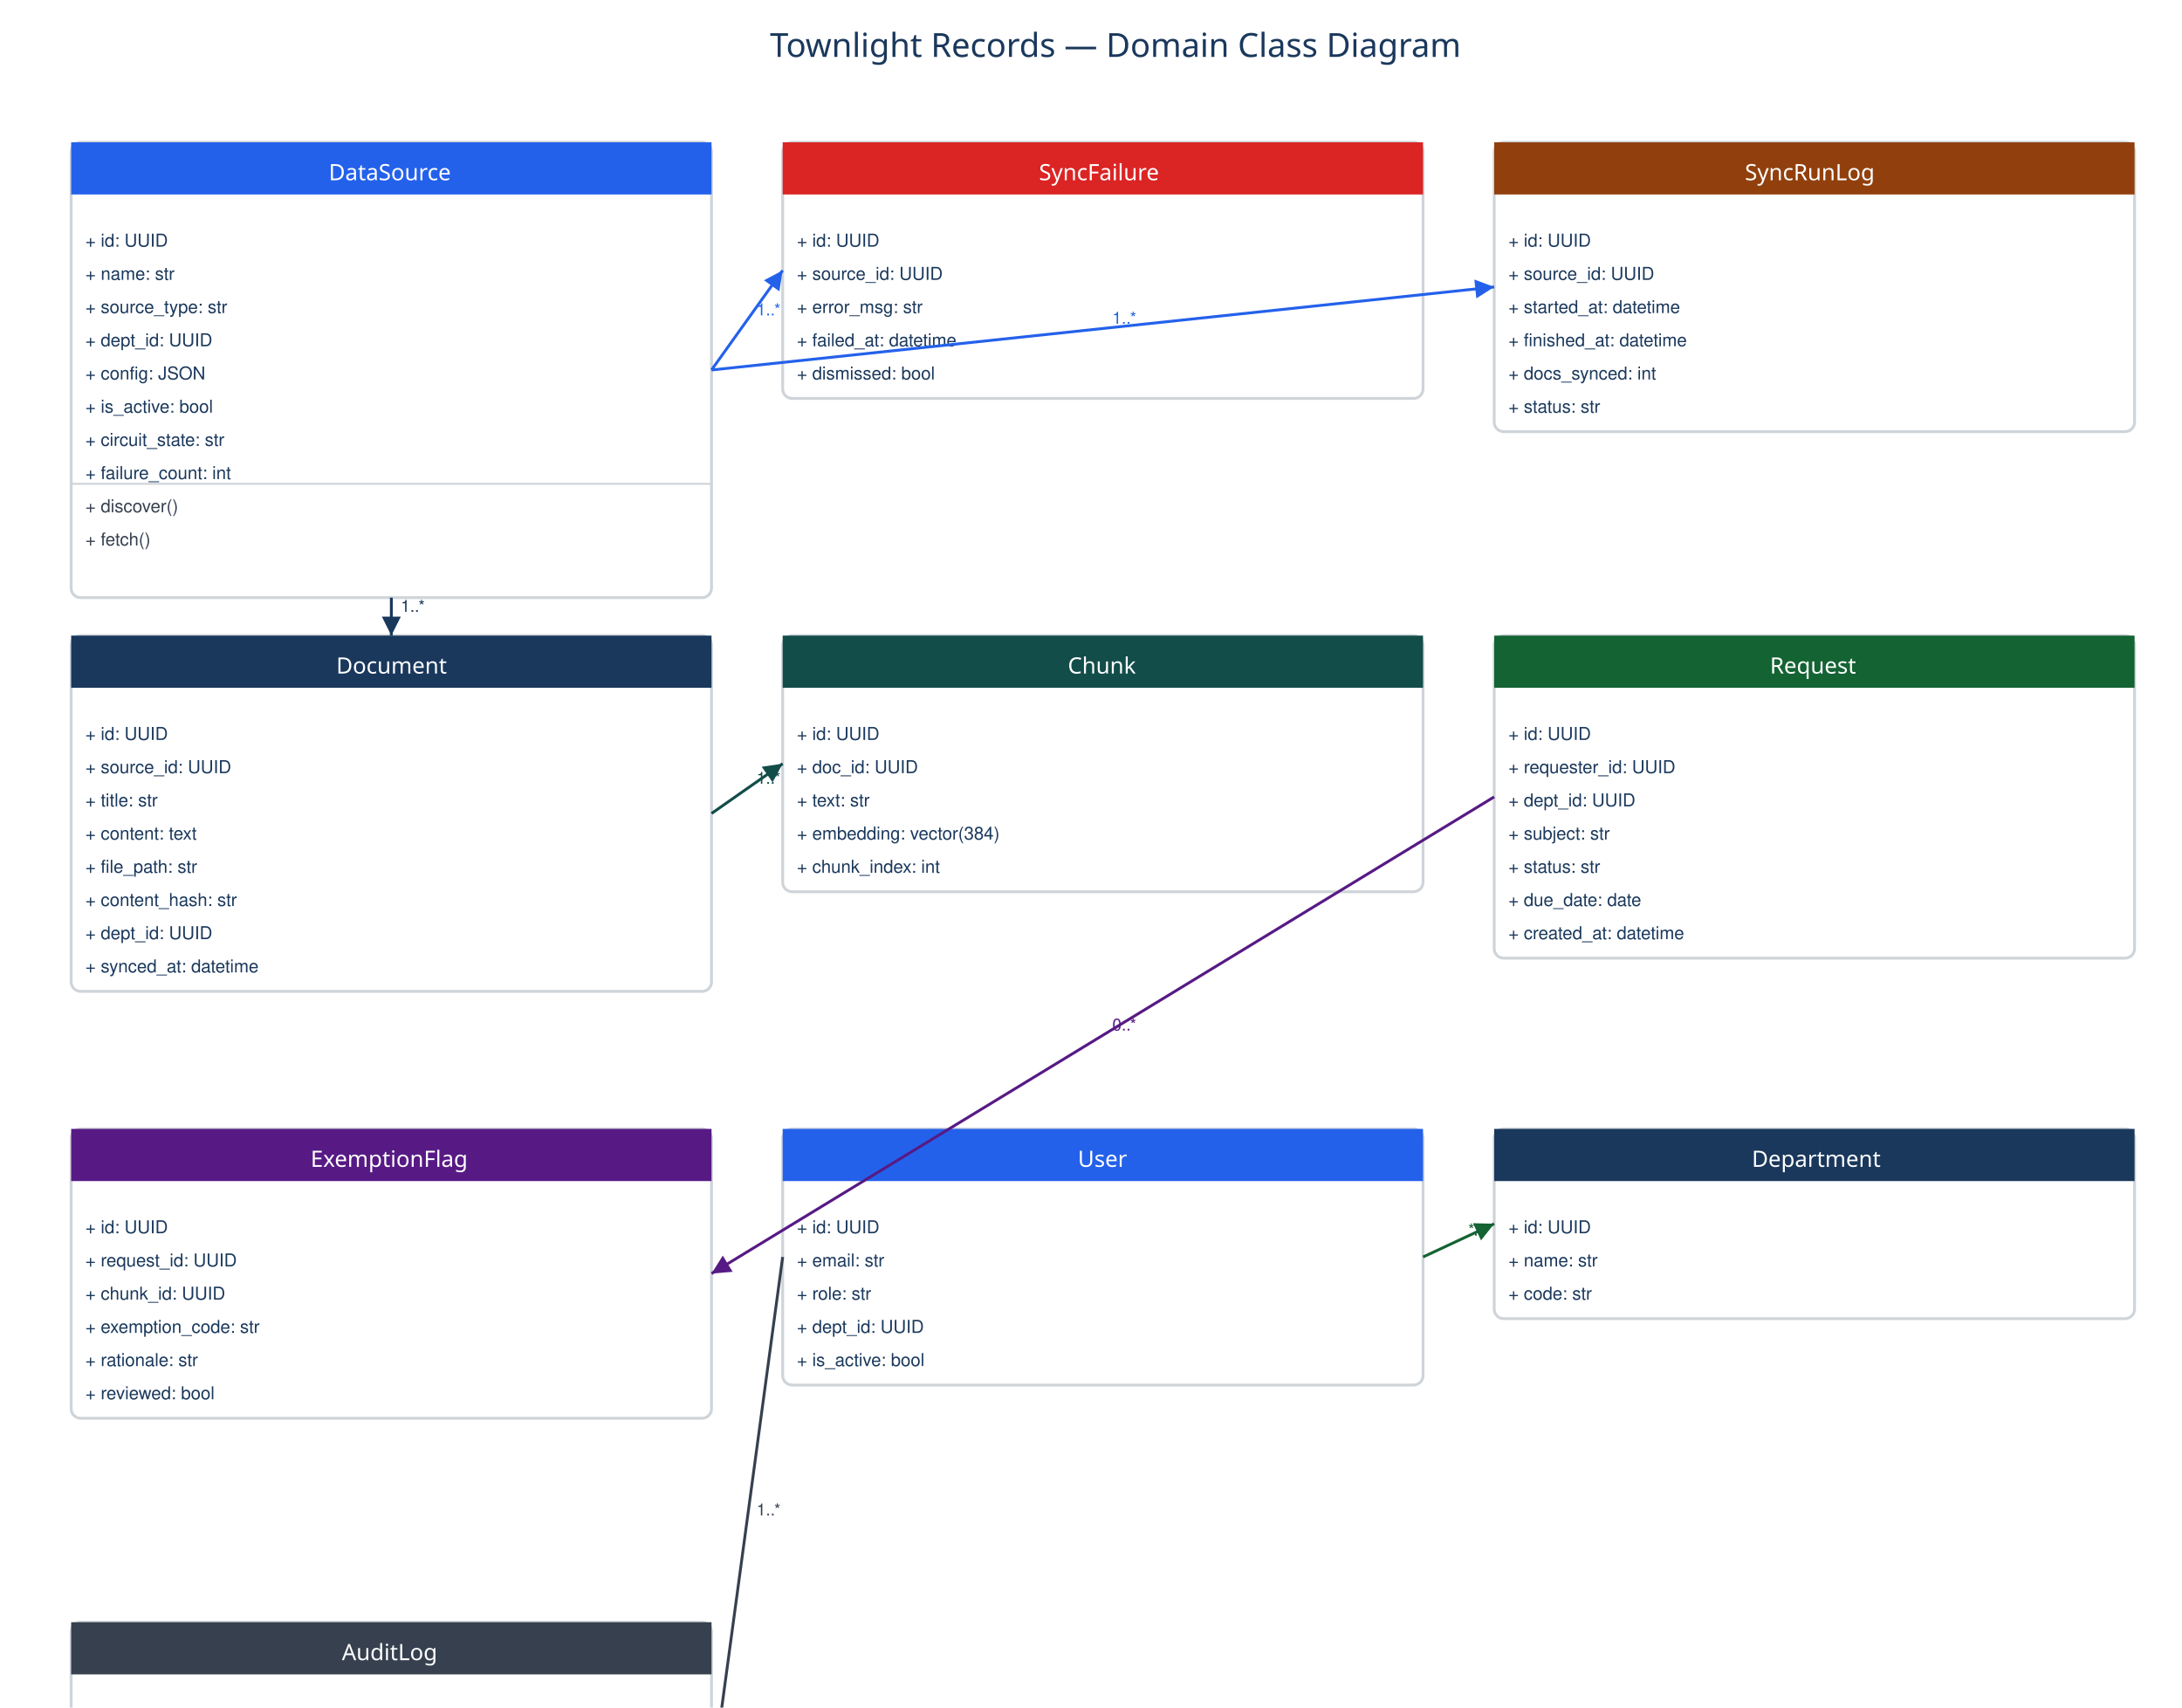
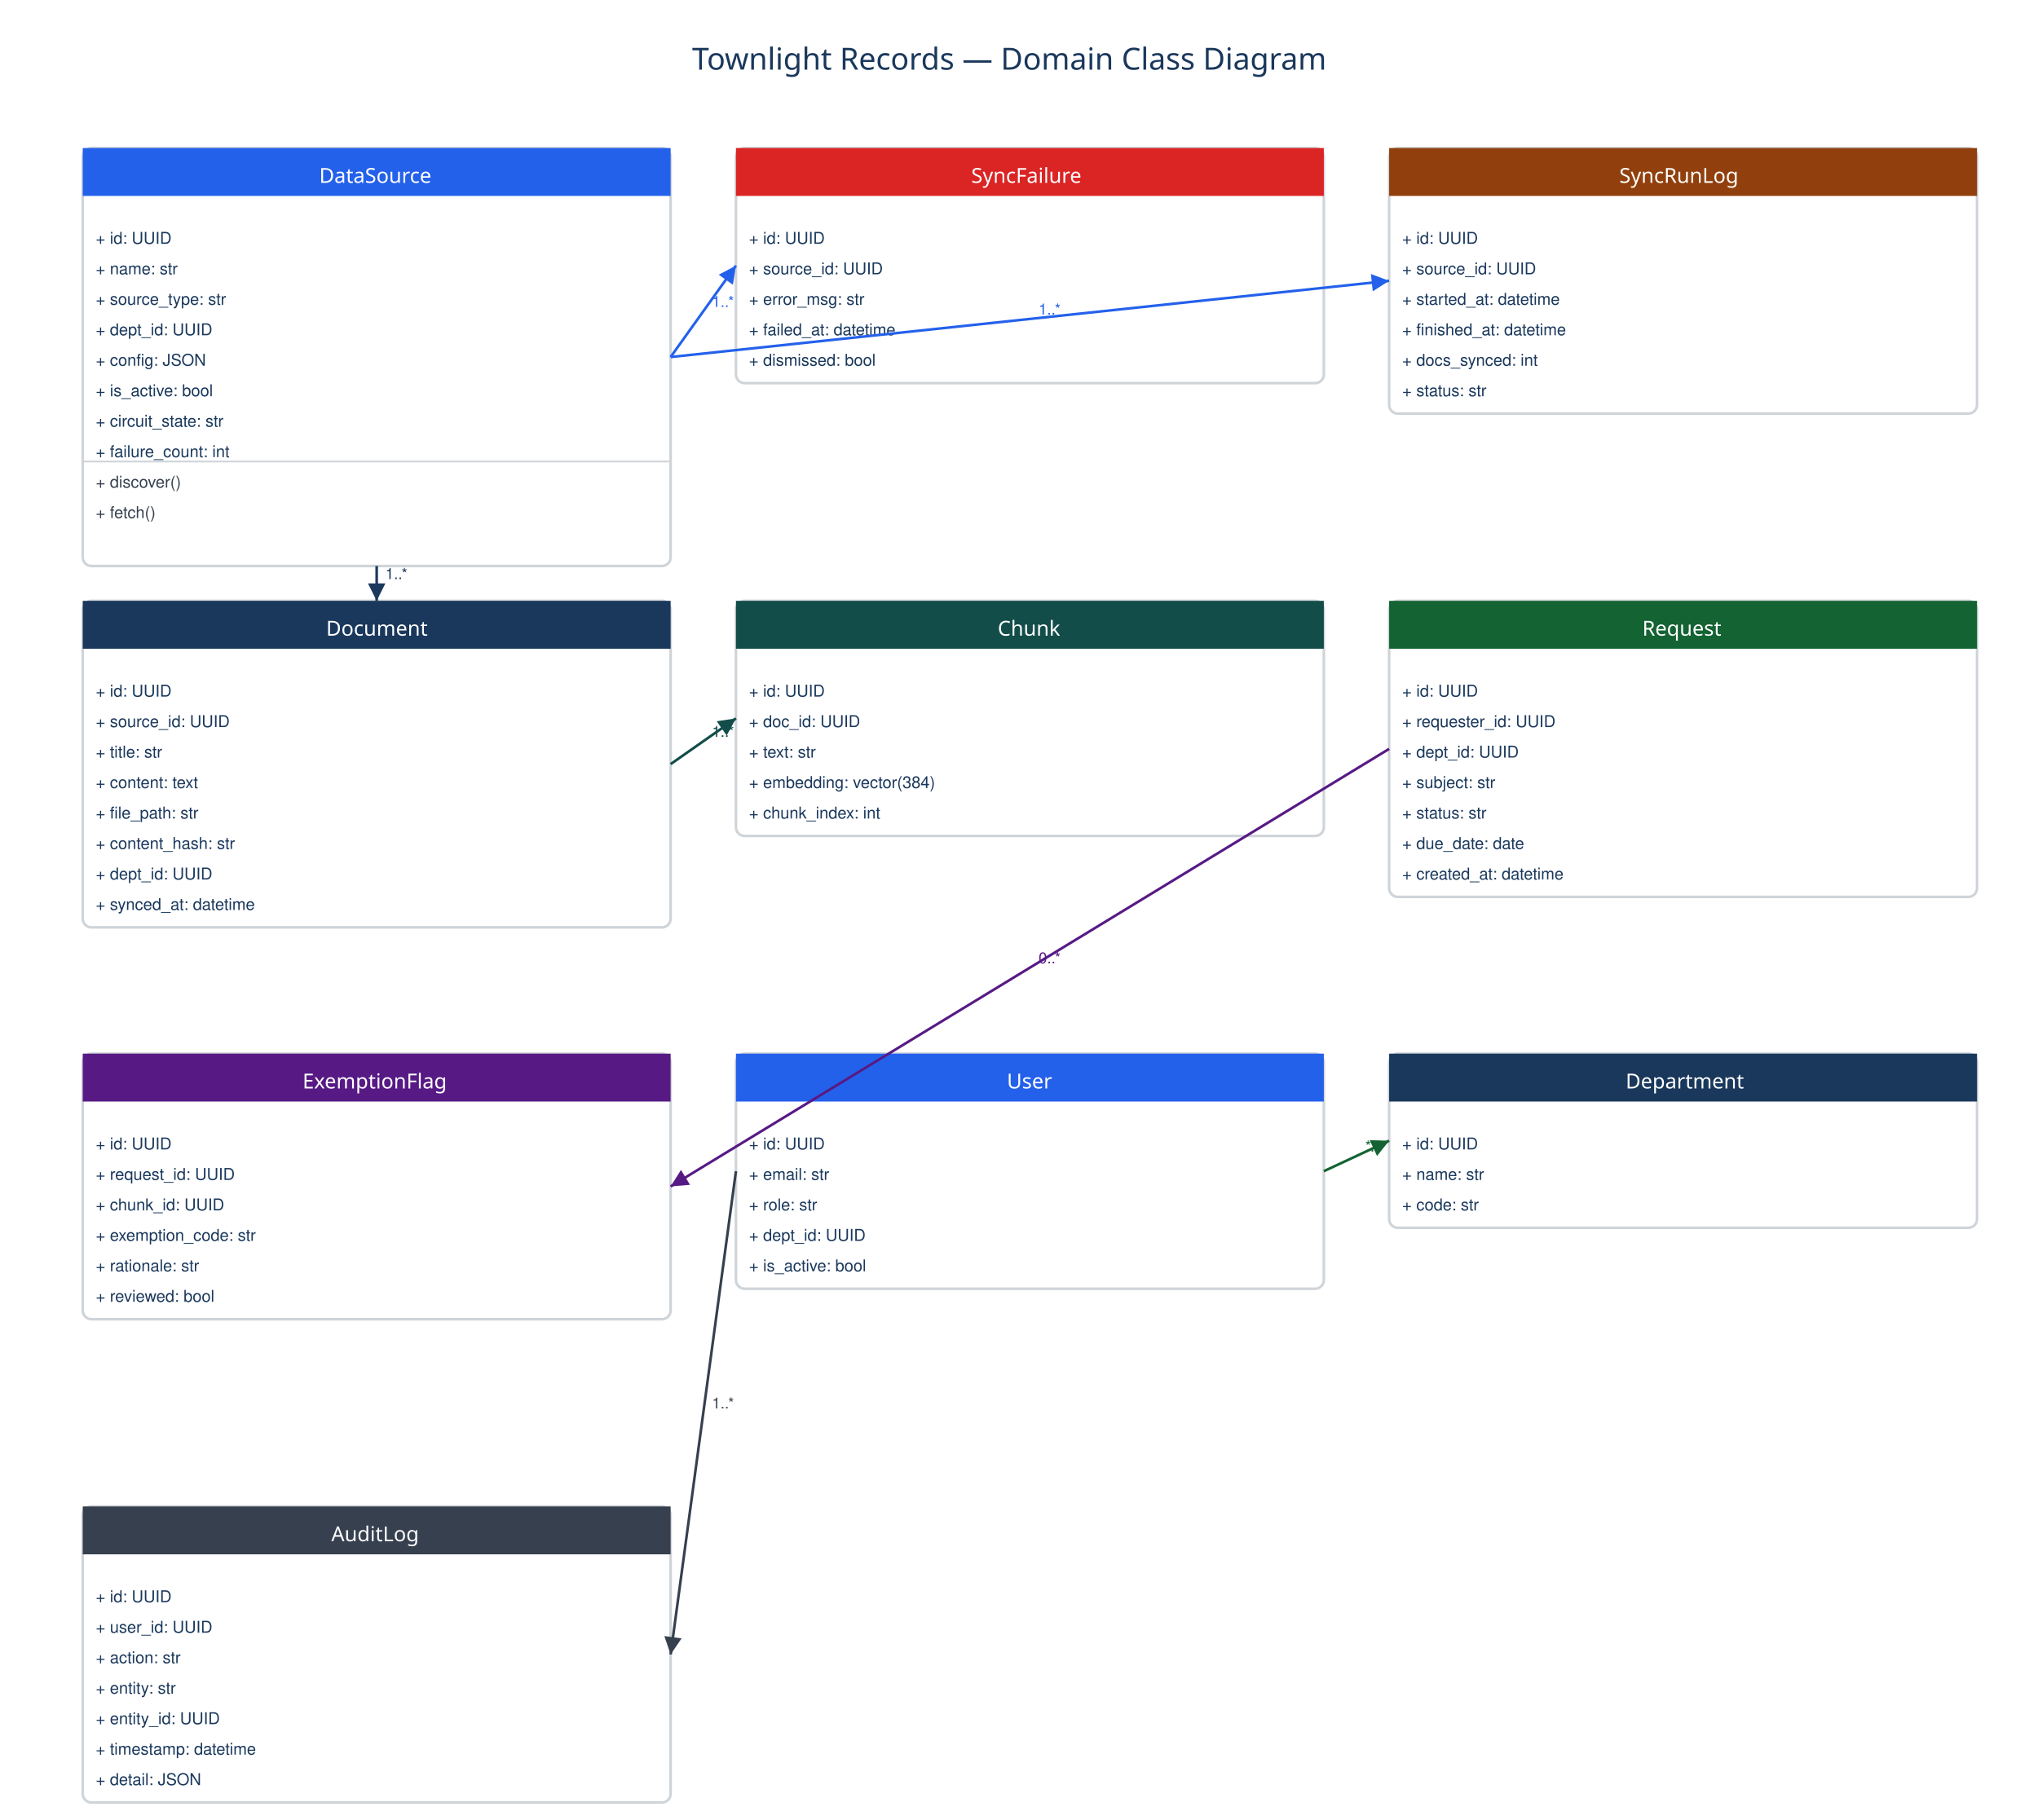
- <svg xmlns="http://www.w3.org/2000/svg" width="920" height="720" preserveAspectRatio="xMinYMin meet" viewBox="0 0 920 720" version="1.0" fill-rule="evenodd">
+ <svg xmlns="http://www.w3.org/2000/svg" width="936" height="836" preserveAspectRatio="xMinYMin meet" viewBox="0 0 936 836" version="1.0" fill-rule="evenodd">
  <clipPath id="clip">
-     <rect x="0" y="0" width="920" height="720" />
+     <rect x="0" y="0" width="936" height="836" />
  </clipPath>
-   <g id="group" transform="scale(1,-1) translate(0,-720)" style="clip-path: url(#clip)">
-     <g transform="">
+   <g id="group" transform="scale(1,-1) translate(0,-836)" style="clip-path: url(#clip)">
+     <g transform=" matrix(1,0,0,1,8,108)">
      <rect x="0" y="0" width="920" height="720" style="stroke: none; stroke-linecap: butt; stroke-width: 1; fill: rgb(100%,100%,100%); fill-rule: evenodd;" />
-       <text x="324.627" y="696" style="font-family: Helvetica-Bold; font-size: 14px;fill: rgb(10%,22%,36%); stroke:none;" transform="translate(0,1392) scale(1,-1)">Townlight Records — Domain Class Diagram</text>
+       <text x="309.857" y="696" style="font-family: Helvetica-Bold; font-size: 14px;fill: rgb(10%,22%,36%); stroke:none;" transform="translate(0,1392) scale(1,-1)">Townlight Records — Domain Class Diagram</text>
      <g transform="">
        <rect x="30" y="468" width="270" height="192" rx="4" ry="4" style="stroke: rgb(81%,83%,85%); stroke-linecap: butt; stroke-width: 1.2; fill: rgb(100%,100%,100%); fill-rule: evenodd;" />
        <rect x="30" y="638" width="270" height="22" style="stroke: none; stroke-linecap: butt; stroke-width: 1; fill: rgb(14%,38%,92%); fill-rule: evenodd;" />
        <text x="138.604" y="644" style="font-family: Helvetica-Bold; font-size: 9.5px;fill: rgb(100%,100%,100%); stroke:none;" transform="translate(0,1288) scale(1,-1)">DataSource</text>
        <text x="36" y="616" style="font-family: Helvetica; font-size: 7.5px;fill: rgb(10%,22%,36%); stroke:none;" transform="translate(0,1232) scale(1,-1)">+ id: UUID</text>
        <text x="36" y="602" style="font-family: Helvetica; font-size: 7.5px;fill: rgb(10%,22%,36%); stroke:none;" transform="translate(0,1204) scale(1,-1)">+ name: str</text>
        <text x="36" y="588" style="font-family: Helvetica; font-size: 7.5px;fill: rgb(10%,22%,36%); stroke:none;" transform="translate(0,1176) scale(1,-1)">+ source_type: str</text>
        <text x="36" y="574" style="font-family: Helvetica; font-size: 7.5px;fill: rgb(10%,22%,36%); stroke:none;" transform="translate(0,1148) scale(1,-1)">+ dept_id: UUID</text>
        <text x="36" y="560" style="font-family: Helvetica; font-size: 7.5px;fill: rgb(10%,22%,36%); stroke:none;" transform="translate(0,1120) scale(1,-1)">+ config: JSON</text>
        <text x="36" y="546" style="font-family: Helvetica; font-size: 7.5px;fill: rgb(10%,22%,36%); stroke:none;" transform="translate(0,1092) scale(1,-1)">+ is_active: bool</text>
        <text x="36" y="532" style="font-family: Helvetica; font-size: 7.5px;fill: rgb(10%,22%,36%); stroke:none;" transform="translate(0,1064) scale(1,-1)">+ circuit_state: str</text>
        <text x="36" y="518" style="font-family: Helvetica; font-size: 7.5px;fill: rgb(10%,22%,36%); stroke:none;" transform="translate(0,1036) scale(1,-1)">+ failure_count: int</text>
        <path d="M 30,516 L 300,516 Z" style="stroke: rgb(81%,83%,85%); stroke-linecap: butt; stroke-width: 0.8;" />
        <text x="36" y="504" style="font-family: Helvetica; font-size: 7.5px;fill: rgb(21%,25%,31%); stroke:none;" transform="translate(0,1008) scale(1,-1)">+ discover()</text>
        <text x="36" y="490" style="font-family: Helvetica; font-size: 7.5px;fill: rgb(21%,25%,31%); stroke:none;" transform="translate(0,980) scale(1,-1)">+ fetch()</text>
      </g>
      <g transform="">
        <rect x="330" y="552" width="270" height="108" rx="4" ry="4" style="stroke: rgb(81%,83%,85%); stroke-linecap: butt; stroke-width: 1.2; fill: rgb(100%,100%,100%); fill-rule: evenodd;" />
        <rect x="330" y="638" width="270" height="22" style="stroke: none; stroke-linecap: butt; stroke-width: 1; fill: rgb(86%,14%,14%); fill-rule: evenodd;" />
        <text x="438.072" y="644" style="font-family: Helvetica-Bold; font-size: 9.5px;fill: rgb(100%,100%,100%); stroke:none;" transform="translate(0,1288) scale(1,-1)">SyncFailure</text>
        <text x="336" y="616" style="font-family: Helvetica; font-size: 7.5px;fill: rgb(10%,22%,36%); stroke:none;" transform="translate(0,1232) scale(1,-1)">+ id: UUID</text>
        <text x="336" y="602" style="font-family: Helvetica; font-size: 7.5px;fill: rgb(10%,22%,36%); stroke:none;" transform="translate(0,1204) scale(1,-1)">+ source_id: UUID</text>
        <text x="336" y="588" style="font-family: Helvetica; font-size: 7.5px;fill: rgb(10%,22%,36%); stroke:none;" transform="translate(0,1176) scale(1,-1)">+ error_msg: str</text>
        <text x="336" y="574" style="font-family: Helvetica; font-size: 7.5px;fill: rgb(10%,22%,36%); stroke:none;" transform="translate(0,1148) scale(1,-1)">+ failed_at: datetime</text>
        <text x="336" y="560" style="font-family: Helvetica; font-size: 7.5px;fill: rgb(10%,22%,36%); stroke:none;" transform="translate(0,1120) scale(1,-1)">+ dismissed: bool</text>
      </g>
      <g transform="">
        <rect x="630" y="538" width="270" height="122" rx="4" ry="4" style="stroke: rgb(81%,83%,85%); stroke-linecap: butt; stroke-width: 1.2; fill: rgb(100%,100%,100%); fill-rule: evenodd;" />
        <rect x="630" y="638" width="270" height="22" style="stroke: none; stroke-linecap: butt; stroke-width: 1; fill: rgb(57%,25%,5%); fill-rule: evenodd;" />
        <text x="735.707" y="644" style="font-family: Helvetica-Bold; font-size: 9.5px;fill: rgb(100%,100%,100%); stroke:none;" transform="translate(0,1288) scale(1,-1)">SyncRunLog</text>
        <text x="636" y="616" style="font-family: Helvetica; font-size: 7.5px;fill: rgb(10%,22%,36%); stroke:none;" transform="translate(0,1232) scale(1,-1)">+ id: UUID</text>
        <text x="636" y="602" style="font-family: Helvetica; font-size: 7.5px;fill: rgb(10%,22%,36%); stroke:none;" transform="translate(0,1204) scale(1,-1)">+ source_id: UUID</text>
        <text x="636" y="588" style="font-family: Helvetica; font-size: 7.5px;fill: rgb(10%,22%,36%); stroke:none;" transform="translate(0,1176) scale(1,-1)">+ started_at: datetime</text>
        <text x="636" y="574" style="font-family: Helvetica; font-size: 7.5px;fill: rgb(10%,22%,36%); stroke:none;" transform="translate(0,1148) scale(1,-1)">+ finished_at: datetime</text>
        <text x="636" y="560" style="font-family: Helvetica; font-size: 7.5px;fill: rgb(10%,22%,36%); stroke:none;" transform="translate(0,1120) scale(1,-1)">+ docs_synced: int</text>
        <text x="636" y="546" style="font-family: Helvetica; font-size: 7.5px;fill: rgb(10%,22%,36%); stroke:none;" transform="translate(0,1092) scale(1,-1)">+ status: str</text>
      </g>
      <g transform="">
        <rect x="30" y="302" width="270" height="150" rx="4" ry="4" style="stroke: rgb(81%,83%,85%); stroke-linecap: butt; stroke-width: 1.2; fill: rgb(100%,100%,100%); fill-rule: evenodd;" />
        <rect x="30" y="430" width="270" height="22" style="stroke: none; stroke-linecap: butt; stroke-width: 1; fill: rgb(10%,22%,36%); fill-rule: evenodd;" />
        <text x="141.777" y="436" style="font-family: Helvetica-Bold; font-size: 9.5px;fill: rgb(100%,100%,100%); stroke:none;" transform="translate(0,872) scale(1,-1)">Document</text>
        <text x="36" y="408" style="font-family: Helvetica; font-size: 7.5px;fill: rgb(10%,22%,36%); stroke:none;" transform="translate(0,816) scale(1,-1)">+ id: UUID</text>
        <text x="36" y="394" style="font-family: Helvetica; font-size: 7.5px;fill: rgb(10%,22%,36%); stroke:none;" transform="translate(0,788) scale(1,-1)">+ source_id: UUID</text>
        <text x="36" y="380" style="font-family: Helvetica; font-size: 7.5px;fill: rgb(10%,22%,36%); stroke:none;" transform="translate(0,760) scale(1,-1)">+ title: str</text>
        <text x="36" y="366" style="font-family: Helvetica; font-size: 7.5px;fill: rgb(10%,22%,36%); stroke:none;" transform="translate(0,732) scale(1,-1)">+ content: text</text>
        <text x="36" y="352" style="font-family: Helvetica; font-size: 7.5px;fill: rgb(10%,22%,36%); stroke:none;" transform="translate(0,704) scale(1,-1)">+ file_path: str</text>
        <text x="36" y="338" style="font-family: Helvetica; font-size: 7.5px;fill: rgb(10%,22%,36%); stroke:none;" transform="translate(0,676) scale(1,-1)">+ content_hash: str</text>
        <text x="36" y="324" style="font-family: Helvetica; font-size: 7.5px;fill: rgb(10%,22%,36%); stroke:none;" transform="translate(0,648) scale(1,-1)">+ dept_id: UUID</text>
        <text x="36" y="310" style="font-family: Helvetica; font-size: 7.5px;fill: rgb(10%,22%,36%); stroke:none;" transform="translate(0,620) scale(1,-1)">+ synced_at: datetime</text>
      </g>
      <g transform="">
        <rect x="330" y="344" width="270" height="108" rx="4" ry="4" style="stroke: rgb(81%,83%,85%); stroke-linecap: butt; stroke-width: 1.2; fill: rgb(100%,100%,100%); fill-rule: evenodd;" />
        <rect x="330" y="430" width="270" height="22" style="stroke: none; stroke-linecap: butt; stroke-width: 1; fill: rgb(7%,30%,29%); fill-rule: evenodd;" />
        <text x="450.223" y="436" style="font-family: Helvetica-Bold; font-size: 9.5px;fill: rgb(100%,100%,100%); stroke:none;" transform="translate(0,872) scale(1,-1)">Chunk</text>
        <text x="336" y="408" style="font-family: Helvetica; font-size: 7.5px;fill: rgb(10%,22%,36%); stroke:none;" transform="translate(0,816) scale(1,-1)">+ id: UUID</text>
        <text x="336" y="394" style="font-family: Helvetica; font-size: 7.5px;fill: rgb(10%,22%,36%); stroke:none;" transform="translate(0,788) scale(1,-1)">+ doc_id: UUID</text>
        <text x="336" y="380" style="font-family: Helvetica; font-size: 7.5px;fill: rgb(10%,22%,36%); stroke:none;" transform="translate(0,760) scale(1,-1)">+ text: str</text>
        <text x="336" y="366" style="font-family: Helvetica; font-size: 7.5px;fill: rgb(10%,22%,36%); stroke:none;" transform="translate(0,732) scale(1,-1)">+ embedding: vector(384)</text>
        <text x="336" y="352" style="font-family: Helvetica; font-size: 7.5px;fill: rgb(10%,22%,36%); stroke:none;" transform="translate(0,704) scale(1,-1)">+ chunk_index: int</text>
      </g>
      <g transform="">
        <rect x="630" y="316" width="270" height="136" rx="4" ry="4" style="stroke: rgb(81%,83%,85%); stroke-linecap: butt; stroke-width: 1.2; fill: rgb(100%,100%,100%); fill-rule: evenodd;" />
        <rect x="630" y="430" width="270" height="22" style="stroke: none; stroke-linecap: butt; stroke-width: 1; fill: rgb(8%,39%,20%); fill-rule: evenodd;" />
        <text x="746.261" y="436" style="font-family: Helvetica-Bold; font-size: 9.5px;fill: rgb(100%,100%,100%); stroke:none;" transform="translate(0,872) scale(1,-1)">Request</text>
        <text x="636" y="408" style="font-family: Helvetica; font-size: 7.5px;fill: rgb(10%,22%,36%); stroke:none;" transform="translate(0,816) scale(1,-1)">+ id: UUID</text>
        <text x="636" y="394" style="font-family: Helvetica; font-size: 7.5px;fill: rgb(10%,22%,36%); stroke:none;" transform="translate(0,788) scale(1,-1)">+ requester_id: UUID</text>
        <text x="636" y="380" style="font-family: Helvetica; font-size: 7.5px;fill: rgb(10%,22%,36%); stroke:none;" transform="translate(0,760) scale(1,-1)">+ dept_id: UUID</text>
        <text x="636" y="366" style="font-family: Helvetica; font-size: 7.5px;fill: rgb(10%,22%,36%); stroke:none;" transform="translate(0,732) scale(1,-1)">+ subject: str</text>
        <text x="636" y="352" style="font-family: Helvetica; font-size: 7.5px;fill: rgb(10%,22%,36%); stroke:none;" transform="translate(0,704) scale(1,-1)">+ status: str</text>
        <text x="636" y="338" style="font-family: Helvetica; font-size: 7.5px;fill: rgb(10%,22%,36%); stroke:none;" transform="translate(0,676) scale(1,-1)">+ due_date: date</text>
        <text x="636" y="324" style="font-family: Helvetica; font-size: 7.5px;fill: rgb(10%,22%,36%); stroke:none;" transform="translate(0,648) scale(1,-1)">+ created_at: datetime</text>
      </g>
      <g transform="">
        <rect x="30" y="122" width="270" height="122" rx="4" ry="4" style="stroke: rgb(81%,83%,85%); stroke-linecap: butt; stroke-width: 1.2; fill: rgb(100%,100%,100%); fill-rule: evenodd;" />
        <rect x="30" y="222" width="270" height="22" style="stroke: none; stroke-linecap: butt; stroke-width: 1; fill: rgb(34%,10%,52%); fill-rule: evenodd;" />
        <text x="130.952" y="228" style="font-family: Helvetica-Bold; font-size: 9.5px;fill: rgb(100%,100%,100%); stroke:none;" transform="translate(0,456) scale(1,-1)">ExemptionFlag</text>
        <text x="36" y="200" style="font-family: Helvetica; font-size: 7.5px;fill: rgb(10%,22%,36%); stroke:none;" transform="translate(0,400) scale(1,-1)">+ id: UUID</text>
        <text x="36" y="186" style="font-family: Helvetica; font-size: 7.5px;fill: rgb(10%,22%,36%); stroke:none;" transform="translate(0,372) scale(1,-1)">+ request_id: UUID</text>
        <text x="36" y="172" style="font-family: Helvetica; font-size: 7.5px;fill: rgb(10%,22%,36%); stroke:none;" transform="translate(0,344) scale(1,-1)">+ chunk_id: UUID</text>
        <text x="36" y="158" style="font-family: Helvetica; font-size: 7.5px;fill: rgb(10%,22%,36%); stroke:none;" transform="translate(0,316) scale(1,-1)">+ exemption_code: str</text>
        <text x="36" y="144" style="font-family: Helvetica; font-size: 7.5px;fill: rgb(10%,22%,36%); stroke:none;" transform="translate(0,288) scale(1,-1)">+ rationale: str</text>
        <text x="36" y="130" style="font-family: Helvetica; font-size: 7.5px;fill: rgb(10%,22%,36%); stroke:none;" transform="translate(0,260) scale(1,-1)">+ reviewed: bool</text>
      </g>
      <g transform="">
        <rect x="330" y="136" width="270" height="108" rx="4" ry="4" style="stroke: rgb(81%,83%,85%); stroke-linecap: butt; stroke-width: 1.2; fill: rgb(100%,100%,100%); fill-rule: evenodd;" />
        <rect x="330" y="222" width="270" height="22" style="stroke: none; stroke-linecap: butt; stroke-width: 1; fill: rgb(14%,38%,92%); fill-rule: evenodd;" />
        <text x="454.441" y="228" style="font-family: Helvetica-Bold; font-size: 9.5px;fill: rgb(100%,100%,100%); stroke:none;" transform="translate(0,456) scale(1,-1)">User</text>
        <text x="336" y="200" style="font-family: Helvetica; font-size: 7.5px;fill: rgb(10%,22%,36%); stroke:none;" transform="translate(0,400) scale(1,-1)">+ id: UUID</text>
        <text x="336" y="186" style="font-family: Helvetica; font-size: 7.5px;fill: rgb(10%,22%,36%); stroke:none;" transform="translate(0,372) scale(1,-1)">+ email: str</text>
        <text x="336" y="172" style="font-family: Helvetica; font-size: 7.5px;fill: rgb(10%,22%,36%); stroke:none;" transform="translate(0,344) scale(1,-1)">+ role: str</text>
        <text x="336" y="158" style="font-family: Helvetica; font-size: 7.5px;fill: rgb(10%,22%,36%); stroke:none;" transform="translate(0,316) scale(1,-1)">+ dept_id: UUID</text>
        <text x="336" y="144" style="font-family: Helvetica; font-size: 7.5px;fill: rgb(10%,22%,36%); stroke:none;" transform="translate(0,288) scale(1,-1)">+ is_active: bool</text>
      </g>
      <g transform="">
        <rect x="630" y="164" width="270" height="80" rx="4" ry="4" style="stroke: rgb(81%,83%,85%); stroke-linecap: butt; stroke-width: 1.2; fill: rgb(100%,100%,100%); fill-rule: evenodd;" />
        <rect x="630" y="222" width="270" height="22" style="stroke: none; stroke-linecap: butt; stroke-width: 1; fill: rgb(10%,22%,36%); fill-rule: evenodd;" />
        <text x="738.609" y="228" style="font-family: Helvetica-Bold; font-size: 9.5px;fill: rgb(100%,100%,100%); stroke:none;" transform="translate(0,456) scale(1,-1)">Department</text>
        <text x="636" y="200" style="font-family: Helvetica; font-size: 7.5px;fill: rgb(10%,22%,36%); stroke:none;" transform="translate(0,400) scale(1,-1)">+ id: UUID</text>
        <text x="636" y="186" style="font-family: Helvetica; font-size: 7.5px;fill: rgb(10%,22%,36%); stroke:none;" transform="translate(0,372) scale(1,-1)">+ name: str</text>
        <text x="636" y="172" style="font-family: Helvetica; font-size: 7.5px;fill: rgb(10%,22%,36%); stroke:none;" transform="translate(0,344) scale(1,-1)">+ code: str</text>
      </g>
      <g transform="">
        <rect x="30" y="-100" width="270" height="136" rx="4" ry="4" style="stroke: rgb(81%,83%,85%); stroke-linecap: butt; stroke-width: 1.2; fill: rgb(100%,100%,100%); fill-rule: evenodd;" />
        <rect x="30" y="14" width="270" height="22" style="stroke: none; stroke-linecap: butt; stroke-width: 1; fill: rgb(21%,25%,31%); fill-rule: evenodd;" />
        <text x="144.157" y="20" style="font-family: Helvetica-Bold; font-size: 9.5px;fill: rgb(100%,100%,100%); stroke:none;" transform="translate(0,40) scale(1,-1)">AuditLog</text>
        <text x="36" y="-8" style="font-family: Helvetica; font-size: 7.5px;fill: rgb(10%,22%,36%); stroke:none;" transform="translate(0,-16) scale(1,-1)">+ id: UUID</text>
        <text x="36" y="-22" style="font-family: Helvetica; font-size: 7.5px;fill: rgb(10%,22%,36%); stroke:none;" transform="translate(0,-44) scale(1,-1)">+ user_id: UUID</text>
        <text x="36" y="-36" style="font-family: Helvetica; font-size: 7.5px;fill: rgb(10%,22%,36%); stroke:none;" transform="translate(0,-72) scale(1,-1)">+ action: str</text>
        <text x="36" y="-50" style="font-family: Helvetica; font-size: 7.5px;fill: rgb(10%,22%,36%); stroke:none;" transform="translate(0,-100) scale(1,-1)">+ entity: str</text>
        <text x="36" y="-64" style="font-family: Helvetica; font-size: 7.5px;fill: rgb(10%,22%,36%); stroke:none;" transform="translate(0,-128) scale(1,-1)">+ entity_id: UUID</text>
        <text x="36" y="-78" style="font-family: Helvetica; font-size: 7.5px;fill: rgb(10%,22%,36%); stroke:none;" transform="translate(0,-156) scale(1,-1)">+ timestamp: datetime</text>
        <text x="36" y="-92" style="font-family: Helvetica; font-size: 7.5px;fill: rgb(10%,22%,36%); stroke:none;" transform="translate(0,-184) scale(1,-1)">+ detail: JSON</text>
      </g>
      <g transform="">
        <path d="M 300,564 L 330,606 Z" style="stroke: rgb(14%,38%,92%); stroke-linecap: butt; stroke-width: 1.2;" />
        <polygon points="330 606, 322.095 601.815, 328.605 597.165" style="stroke: rgb(14%,38%,92%); stroke-linecap: butt; stroke-width: 0; fill: rgb(14%,38%,92%); fill-rule: evenodd;" />
        <text x="319.0" y="587.0" style="font-family: Helvetica; font-size: 7px;fill: rgb(14%,38%,92%); stroke:none;" transform="translate(0,1174) scale(1,-1)">1..*</text>
      </g>
      <g transform="">
        <path d="M 300,564 L 630,599 Z" style="stroke: rgb(14%,38%,92%); stroke-linecap: butt; stroke-width: 1.2;" />
        <polygon points="630 599, 621.623 602.134, 622.466 594.179" style="stroke: rgb(14%,38%,92%); stroke-linecap: butt; stroke-width: 0; fill: rgb(14%,38%,92%); fill-rule: evenodd;" />
        <text x="469.0" y="583.5" style="font-family: Helvetica; font-size: 7px;fill: rgb(14%,38%,92%); stroke:none;" transform="translate(0,1167) scale(1,-1)">1..*</text>
      </g>
      <g transform="">
        <path d="M 165,468 L 165,452 Z" style="stroke: rgb(10%,22%,36%); stroke-linecap: butt; stroke-width: 1.2;" />
        <polygon points="165 452, 169 460, 161 460" style="stroke: rgb(10%,22%,36%); stroke-linecap: butt; stroke-width: 0; fill: rgb(10%,22%,36%); fill-rule: evenodd;" />
        <text x="169.0" y="462.0" style="font-family: Helvetica; font-size: 7px;fill: rgb(10%,22%,36%); stroke:none;" transform="translate(0,924) scale(1,-1)">1..*</text>
      </g>
      <g transform="">
        <path d="M 300,377 L 330,398 Z" style="stroke: rgb(7%,30%,29%); stroke-linecap: butt; stroke-width: 1.2;" />
        <polygon points="330 398, 321.152 396.689, 325.74 390.135" style="stroke: rgb(7%,30%,29%); stroke-linecap: butt; stroke-width: 0; fill: rgb(7%,30%,29%); fill-rule: evenodd;" />
        <text x="319.0" y="389.5" style="font-family: Helvetica; font-size: 7px;fill: rgb(7%,30%,29%); stroke:none;" transform="translate(0,779) scale(1,-1)">1..*</text>
      </g>
      <g transform="">
        <path d="M 630,384 L 300,183 Z" style="stroke: rgb(34%,10%,52%); stroke-linecap: butt; stroke-width: 1.2;" />
        <polygon points="300 183, 308.913 183.745, 304.752 190.578" style="stroke: rgb(34%,10%,52%); stroke-linecap: butt; stroke-width: 0; fill: rgb(34%,10%,52%); fill-rule: evenodd;" />
        <text x="469.0" y="285.5" style="font-family: Helvetica; font-size: 7px;fill: rgb(34%,10%,52%); stroke:none;" transform="translate(0,571) scale(1,-1)">0..*</text>
      </g>
      <g transform="">
        <path d="M 600,190 L 630,204 Z" style="stroke: rgb(8%,39%,20%); stroke-linecap: butt; stroke-width: 1.2;" />
        <polygon points="630 204, 621.059 204.242, 624.442 196.992" style="stroke: rgb(8%,39%,20%); stroke-linecap: butt; stroke-width: 0; fill: rgb(8%,39%,20%); fill-rule: evenodd;" />
        <text x="619.0" y="199.0" style="font-family: Helvetica; font-size: 7px;fill: rgb(8%,39%,20%); stroke:none;" transform="translate(0,398) scale(1,-1)">*.1</text>
      </g>
      <g transform="">
        <path d="M 330,190 L 300,-32 Z" style="stroke: rgb(21%,25%,31%); stroke-linecap: butt; stroke-width: 1.2;" />
        <polygon points="300 -32, 305.035 -24.608, 297.107 -23.536" style="stroke: rgb(21%,25%,31%); stroke-linecap: butt; stroke-width: 0; fill: rgb(21%,25%,31%); fill-rule: evenodd;" />
        <text x="319.0" y="81.0" style="font-family: Helvetica; font-size: 7px;fill: rgb(21%,25%,31%); stroke:none;" transform="translate(0,162) scale(1,-1)">1..*</text>
      </g>
    </g>
  </g>
</svg>
